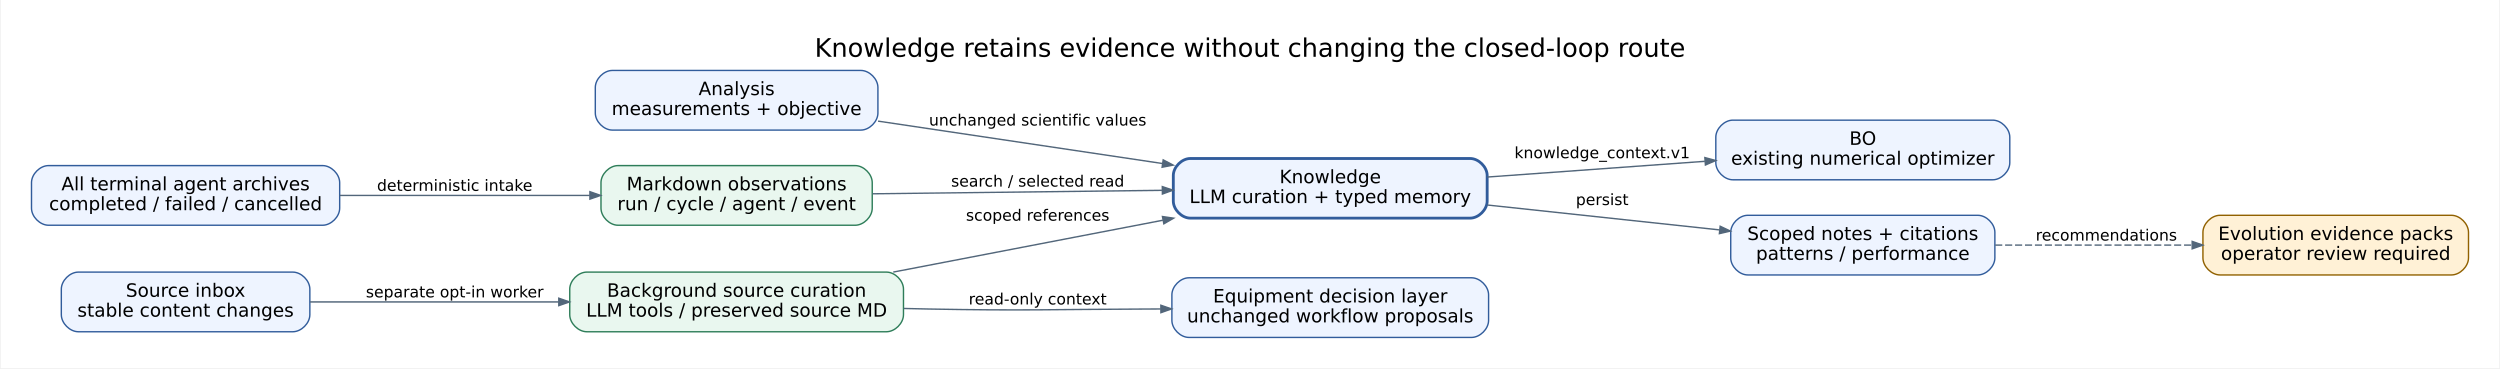
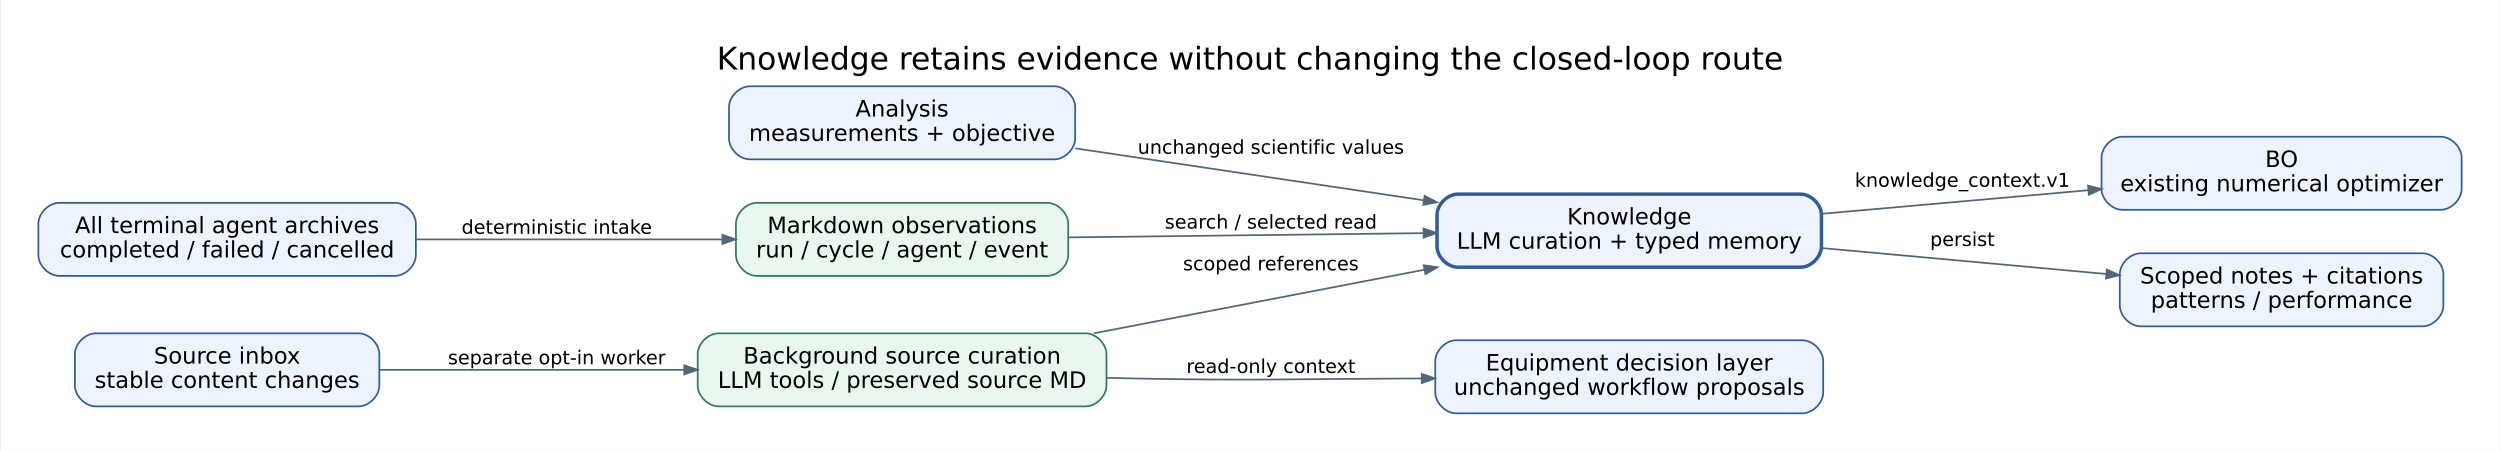
- <svg xmlns="http://www.w3.org/2000/svg" width="1759pt" height="259pt" viewBox="0.00 0.00 1759.20 259.20">
+ <svg xmlns="http://www.w3.org/2000/svg" width="1436pt" height="259pt" viewBox="0.00 0.00 1436.20 259.20">
  <g id="graph0" class="graph" transform="scale(1 1) rotate(0) translate(21.6 237.6)">
-     <polygon fill="white" stroke="transparent" points="-21.6,21.6 -21.6,-237.6 1737.6,-237.6 1737.6,21.6 -21.6,21.6" />
-     <text text-anchor="middle" x="858" y="-197.6" font-family="DejaVu Sans" font-size="18.00">Knowledge retains evidence without changing the closed-loop route</text>
+     <polygon fill="white" stroke="transparent" points="-21.6,21.6 -21.6,-237.6 1414.6,-237.6 1414.6,21.6 -21.6,21.6" />
+     <text text-anchor="middle" x="696.5" y="-197.6" font-family="DejaVu Sans" font-size="18.00">Knowledge retains evidence without changing the closed-loop route</text>
    <g id="node1" class="node">
      <path fill="#eef4ff" stroke="#315c9b" d="M584,-188C584,-188 409,-188 409,-188 403,-188 397,-182 397,-176 397,-176 397,-158 397,-158 397,-152 403,-146 409,-146 409,-146 584,-146 584,-146 590,-146 596,-152 596,-158 596,-158 596,-176 596,-176 596,-182 590,-188 584,-188" />
      <text text-anchor="middle" x="496.5" y="-170.6" font-family="DejaVu Sans" font-size="13.00">Analysis</text>
      <text text-anchor="middle" x="496.5" y="-156.6" font-family="DejaVu Sans" font-size="13.00">measurements + objective</text>
    </g>
    <g id="node2" class="node">
      <path fill="#eef4ff" stroke="#315c9b" stroke-width="2" d="M1013,-126C1013,-126 816,-126 816,-126 810,-126 804,-120 804,-114 804,-114 804,-96 804,-96 804,-90 810,-84 816,-84 816,-84 1013,-84 1013,-84 1019,-84 1025,-90 1025,-96 1025,-96 1025,-114 1025,-114 1025,-120 1019,-126 1013,-126" />
      <text text-anchor="middle" x="914.5" y="-108.6" font-family="DejaVu Sans" font-size="13.00">Knowledge</text>
      <text text-anchor="middle" x="914.5" y="-94.6" font-family="DejaVu Sans" font-size="13.00">LLM curation + typed memory</text>
    </g>
    <g id="edge1" class="edge">
      <path fill="none" stroke="#52667a" d="M596.09,-152.31C656.12,-143.36 733.14,-131.88 796.28,-122.47" />
      <polygon fill="#52667a" stroke="#52667a" points="796.88,-125.03 803.91,-121.33 796.11,-119.84 796.88,-125.03" />
      <text text-anchor="middle" x="708.5" y="-149.2" font-family="DejaVu Sans" font-size="11.00">unchanged scientific values</text>
    </g>
    <g id="node3" class="node">
-       <path fill="#eef4ff" stroke="#315c9b" d="M1381,-153C1381,-153 1198,-153 1198,-153 1192,-153 1186,-147 1186,-141 1186,-141 1186,-123 1186,-123 1186,-117 1192,-111 1198,-111 1198,-111 1381,-111 1381,-111 1387,-111 1393,-117 1393,-123 1393,-123 1393,-141 1393,-141 1393,-147 1387,-153 1381,-153" />
-       <text text-anchor="middle" x="1289.5" y="-135.6" font-family="DejaVu Sans" font-size="13.00">BO</text>
-       <text text-anchor="middle" x="1289.5" y="-121.6" font-family="DejaVu Sans" font-size="13.00">existing numerical optimizer</text>
+       <path fill="#eef4ff" stroke="#315c9b" d="M1381,-159C1381,-159 1198,-159 1198,-159 1192,-159 1186,-153 1186,-147 1186,-147 1186,-129 1186,-129 1186,-123 1192,-117 1198,-117 1198,-117 1381,-117 1381,-117 1387,-117 1393,-123 1393,-129 1393,-129 1393,-147 1393,-147 1393,-153 1387,-159 1381,-159" />
+       <text text-anchor="middle" x="1289.5" y="-141.6" font-family="DejaVu Sans" font-size="13.00">BO</text>
+       <text text-anchor="middle" x="1289.5" y="-127.6" font-family="DejaVu Sans" font-size="13.00">existing numerical optimizer</text>
    </g>
    <g id="edge2" class="edge">
-       <path fill="none" stroke="#52667a" d="M1025.14,-112.94C1073.39,-116.43 1129.96,-120.52 1178.28,-124.02" />
-       <polygon fill="#52667a" stroke="#52667a" points="1178.29,-126.65 1185.96,-124.58 1178.67,-121.42 1178.29,-126.65" />
-       <text text-anchor="middle" x="1106" y="-126.2" font-family="DejaVu Sans" font-size="11.00">knowledge_context.v1</text>
+       <path fill="none" stroke="#52667a" d="M1025.14,-114.7C1073.39,-118.97 1129.96,-123.97 1178.28,-128.25" />
+       <polygon fill="#52667a" stroke="#52667a" points="1178.26,-130.88 1185.96,-128.93 1178.72,-125.65 1178.26,-130.88" />
+       <text text-anchor="middle" x="1106" y="-130.2" font-family="DejaVu Sans" font-size="11.00">knowledge_context.v1</text>
    </g>
    <g id="node6" class="node">
-       <path fill="#eef4ff" stroke="#315c9b" d="M1370.5,-86C1370.5,-86 1208.5,-86 1208.5,-86 1202.5,-86 1196.5,-80 1196.5,-74 1196.5,-74 1196.5,-56 1196.5,-56 1196.5,-50 1202.5,-44 1208.5,-44 1208.5,-44 1370.5,-44 1370.5,-44 1376.5,-44 1382.5,-50 1382.5,-56 1382.5,-56 1382.5,-74 1382.5,-74 1382.5,-80 1376.5,-86 1370.5,-86" />
-       <text text-anchor="middle" x="1289.5" y="-68.6" font-family="DejaVu Sans" font-size="13.00">Scoped notes + citations</text>
-       <text text-anchor="middle" x="1289.5" y="-54.6" font-family="DejaVu Sans" font-size="13.00">patterns / performance</text>
+       <path fill="#eef4ff" stroke="#315c9b" d="M1370.5,-92C1370.5,-92 1208.5,-92 1208.5,-92 1202.5,-92 1196.5,-86 1196.5,-80 1196.5,-80 1196.5,-62 1196.5,-62 1196.5,-56 1202.5,-50 1208.5,-50 1208.5,-50 1370.5,-50 1370.5,-50 1376.5,-50 1382.5,-56 1382.5,-62 1382.5,-62 1382.5,-80 1382.5,-80 1382.5,-86 1376.5,-92 1370.5,-92" />
+       <text text-anchor="middle" x="1289.5" y="-74.6" font-family="DejaVu Sans" font-size="13.00">Scoped notes + citations</text>
+       <text text-anchor="middle" x="1289.5" y="-60.6" font-family="DejaVu Sans" font-size="13.00">patterns / performance</text>
    </g>
    <g id="edge5" class="edge">
-       <path fill="none" stroke="#52667a" d="M1025.14,-93.24C1076.87,-87.7 1138.15,-81.12 1188.57,-75.72" />
-       <polygon fill="#52667a" stroke="#52667a" points="1189.07,-78.3 1196.25,-74.89 1188.51,-73.08 1189.07,-78.3" />
-       <text text-anchor="middle" x="1106" y="-93.2" font-family="DejaVu Sans" font-size="11.00">persist</text>
+       <path fill="none" stroke="#52667a" d="M1025.14,-95.01C1076.87,-90.29 1138.15,-84.71 1188.57,-80.11" />
+       <polygon fill="#52667a" stroke="#52667a" points="1189.02,-82.7 1196.25,-79.41 1188.54,-77.48 1189.02,-82.7" />
+       <text text-anchor="middle" x="1106" y="-96.2" font-family="DejaVu Sans" font-size="11.00">persist</text>
    </g>
    <g id="node4" class="node">
      <path fill="#eef4ff" stroke="#315c9b" d="M205,-121C205,-121 12,-121 12,-121 6,-121 0,-115 0,-109 0,-109 0,-91 0,-91 0,-85 6,-79 12,-79 12,-79 205,-79 205,-79 211,-79 217,-85 217,-91 217,-91 217,-109 217,-109 217,-115 211,-121 205,-121" />
      <text text-anchor="middle" x="108.5" y="-103.6" font-family="DejaVu Sans" font-size="13.00">All terminal agent archives</text>
      <text text-anchor="middle" x="108.5" y="-89.6" font-family="DejaVu Sans" font-size="13.00">completed / failed / cancelled</text>
    </g>
    <g id="node5" class="node">
      <path fill="#e9f7ef" stroke="#2e7d59" d="M580,-121C580,-121 413,-121 413,-121 407,-121 401,-115 401,-109 401,-109 401,-91 401,-91 401,-85 407,-79 413,-79 413,-79 580,-79 580,-79 586,-79 592,-85 592,-91 592,-91 592,-109 592,-109 592,-115 586,-121 580,-121" />
      <text text-anchor="middle" x="496.5" y="-103.6" font-family="DejaVu Sans" font-size="13.00">Markdown observations</text>
      <text text-anchor="middle" x="496.5" y="-89.6" font-family="DejaVu Sans" font-size="13.00">run / cycle / agent / event</text>
    </g>
    <g id="edge3" class="edge">
      <path fill="none" stroke="#52667a" d="M217.02,-100C272.1,-100 338.81,-100 393.13,-100" />
      <polygon fill="#52667a" stroke="#52667a" points="393.21,-102.63 400.71,-100 393.21,-97.38 393.21,-102.63" />
      <text text-anchor="middle" x="298" y="-103.2" font-family="DejaVu Sans" font-size="11.00">deterministic intake</text>
    </g>
    <g id="edge4" class="edge">
      <path fill="none" stroke="#52667a" d="M592.16,-101.14C652.64,-101.86 731.52,-102.81 795.99,-103.59" />
      <polygon fill="#52667a" stroke="#52667a" points="796.25,-106.22 803.78,-103.68 796.32,-100.97 796.25,-106.22" />
      <text text-anchor="middle" x="708.5" y="-106.2" font-family="DejaVu Sans" font-size="11.00">search / selected read</text>
    </g>
    <g id="node7" class="node">
-       <path fill="#fff1d6" stroke="#916100" d="M1704,-86C1704,-86 1541,-86 1541,-86 1535,-86 1529,-80 1529,-74 1529,-74 1529,-56 1529,-56 1529,-50 1535,-44 1541,-44 1541,-44 1704,-44 1704,-44 1710,-44 1716,-50 1716,-56 1716,-56 1716,-74 1716,-74 1716,-80 1710,-86 1704,-86" />
-       <text text-anchor="middle" x="1622.5" y="-68.6" font-family="DejaVu Sans" font-size="13.00">Evolution evidence packs</text>
-       <text text-anchor="middle" x="1622.5" y="-54.6" font-family="DejaVu Sans" font-size="13.00">operator review required</text>
-     </g>
-     <g id="edge6" class="edge">
-       <path fill="none" stroke="#52667a" stroke-dasharray="5,2" d="M1382.7,-65C1425.83,-65 1477.28,-65 1521.36,-65" />
-       <polygon fill="#52667a" stroke="#52667a" points="1521.43,-67.63 1528.93,-65 1521.43,-62.38 1521.43,-67.63" />
-       <text text-anchor="middle" x="1461" y="-68.2" font-family="DejaVu Sans" font-size="11.00">recommendations</text>
-     </g>
-     <g id="node8" class="node">
      <path fill="#eef4ff" stroke="#315c9b" d="M184,-46C184,-46 33,-46 33,-46 27,-46 21,-40 21,-34 21,-34 21,-16 21,-16 21,-10 27,-4 33,-4 33,-4 184,-4 184,-4 190,-4 196,-10 196,-16 196,-16 196,-34 196,-34 196,-40 190,-46 184,-46" />
      <text text-anchor="middle" x="108.5" y="-28.6" font-family="DejaVu Sans" font-size="13.00">Source inbox</text>
      <text text-anchor="middle" x="108.5" y="-14.6" font-family="DejaVu Sans" font-size="13.00">stable content changes</text>
    </g>
-     <g id="node9" class="node">
+     <g id="node8" class="node">
      <path fill="#e9f7ef" stroke="#2e7d59" d="M602,-46C602,-46 391,-46 391,-46 385,-46 379,-40 379,-34 379,-34 379,-16 379,-16 379,-10 385,-4 391,-4 391,-4 602,-4 602,-4 608,-4 614,-10 614,-16 614,-16 614,-34 614,-34 614,-40 608,-46 602,-46" />
      <text text-anchor="middle" x="496.5" y="-28.6" font-family="DejaVu Sans" font-size="13.00">Background source curation</text>
      <text text-anchor="middle" x="496.5" y="-14.6" font-family="DejaVu Sans" font-size="13.00">LLM tools / preserved source MD</text>
    </g>
-     <g id="edge7" class="edge">
+     <g id="edge6" class="edge">
      <path fill="none" stroke="#52667a" d="M196.13,-25C247.71,-25 314.04,-25 371.15,-25" />
      <polygon fill="#52667a" stroke="#52667a" points="371.29,-27.63 378.79,-25 371.29,-22.38 371.29,-27.63" />
      <text text-anchor="middle" x="298" y="-28.2" font-family="DejaVu Sans" font-size="11.00">separate opt-in worker</text>
    </g>
-     <g id="edge8" class="edge">
+     <g id="edge7" class="edge">
      <path fill="none" stroke="#52667a" d="M606.8,-46.02C665.21,-57.25 737.13,-71.08 796.64,-82.53" />
      <polygon fill="#52667a" stroke="#52667a" points="796.35,-85.14 804.21,-83.98 797.34,-79.99 796.35,-85.14" />
      <text text-anchor="middle" x="708.5" y="-82.2" font-family="DejaVu Sans" font-size="11.00">scoped references</text>
    </g>
-     <g id="node10" class="node">
+     <g id="node9" class="node">
      <path fill="#eef4ff" stroke="#315c9b" d="M1014,-42C1014,-42 815,-42 815,-42 809,-42 803,-36 803,-30 803,-30 803,-12 803,-12 803,-6 809,0 815,0 815,0 1014,0 1014,0 1020,0 1026,-6 1026,-12 1026,-12 1026,-30 1026,-30 1026,-36 1020,-42 1014,-42" />
      <text text-anchor="middle" x="914.5" y="-24.6" font-family="DejaVu Sans" font-size="13.00">Equipment decision layer</text>
      <text text-anchor="middle" x="914.5" y="-10.6" font-family="DejaVu Sans" font-size="13.00">unchanged workflow proposals</text>
    </g>
-     <g id="edge9" class="edge">
+     <g id="edge8" class="edge">
      <path fill="none" stroke="#52667a" d="M614.14,-20.4C620.18,-20.24 626.16,-20.11 632,-20 699.99,-18.74 717,-19.74 785,-20 788.35,-20.01 791.76,-20.03 795.19,-20.04" />
      <polygon fill="#52667a" stroke="#52667a" points="795.24,-22.67 802.75,-20.08 795.27,-17.42 795.24,-22.67" />
      <text text-anchor="middle" x="708.5" y="-23.2" font-family="DejaVu Sans" font-size="11.00">read-only context</text>
    </g>
  </g>
</svg>
